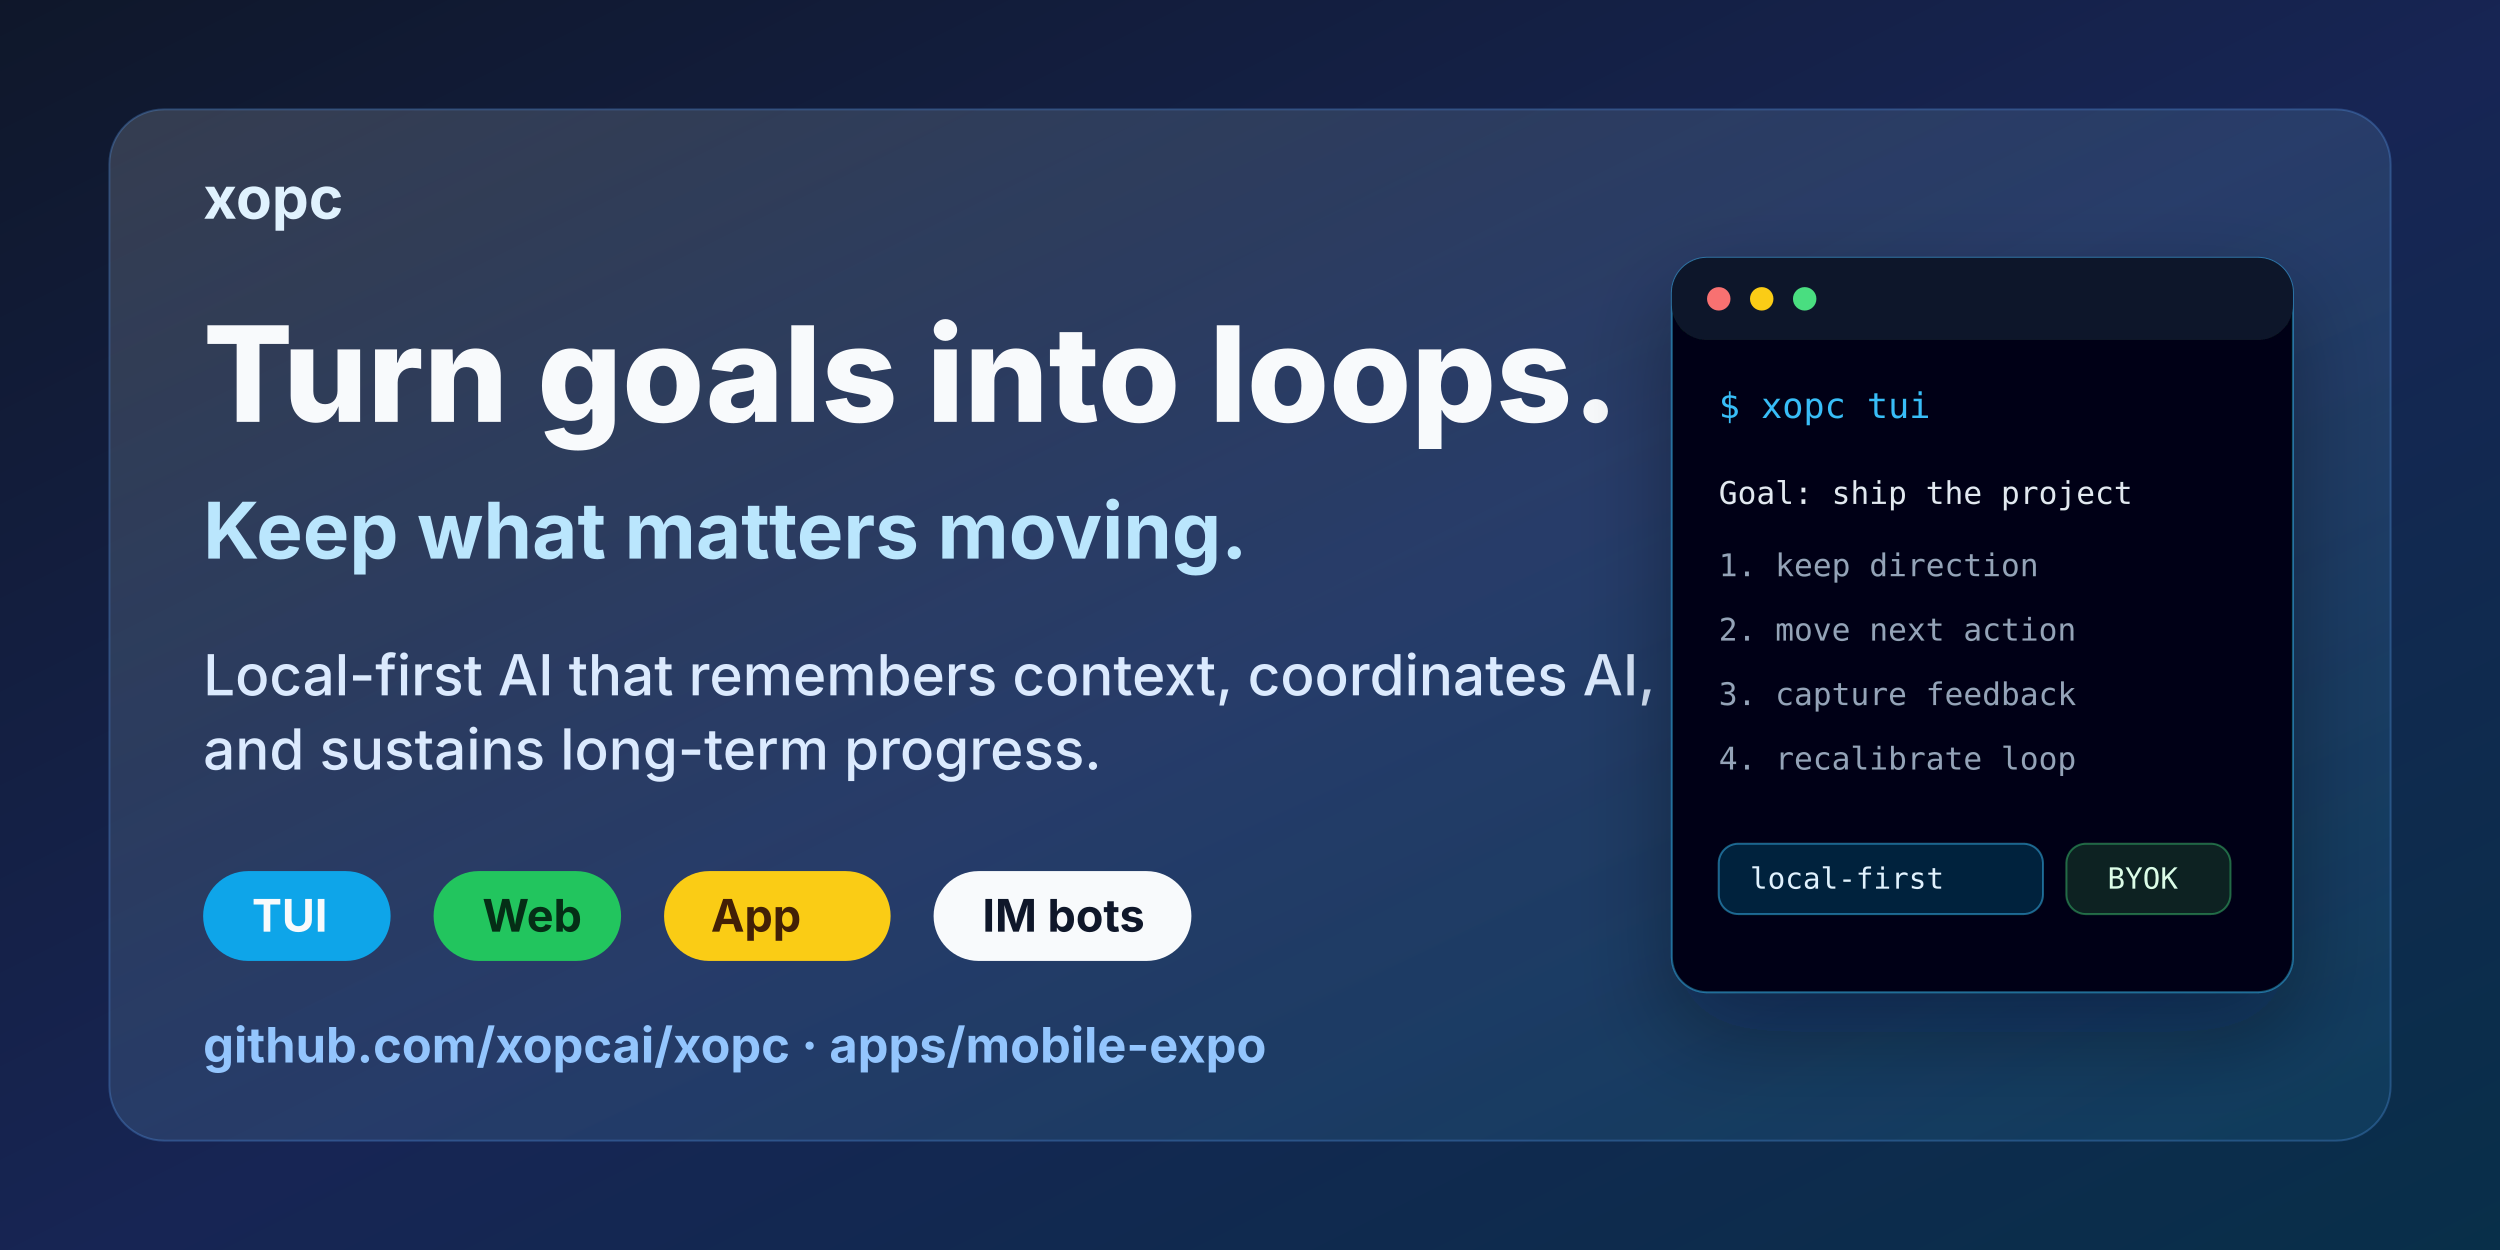
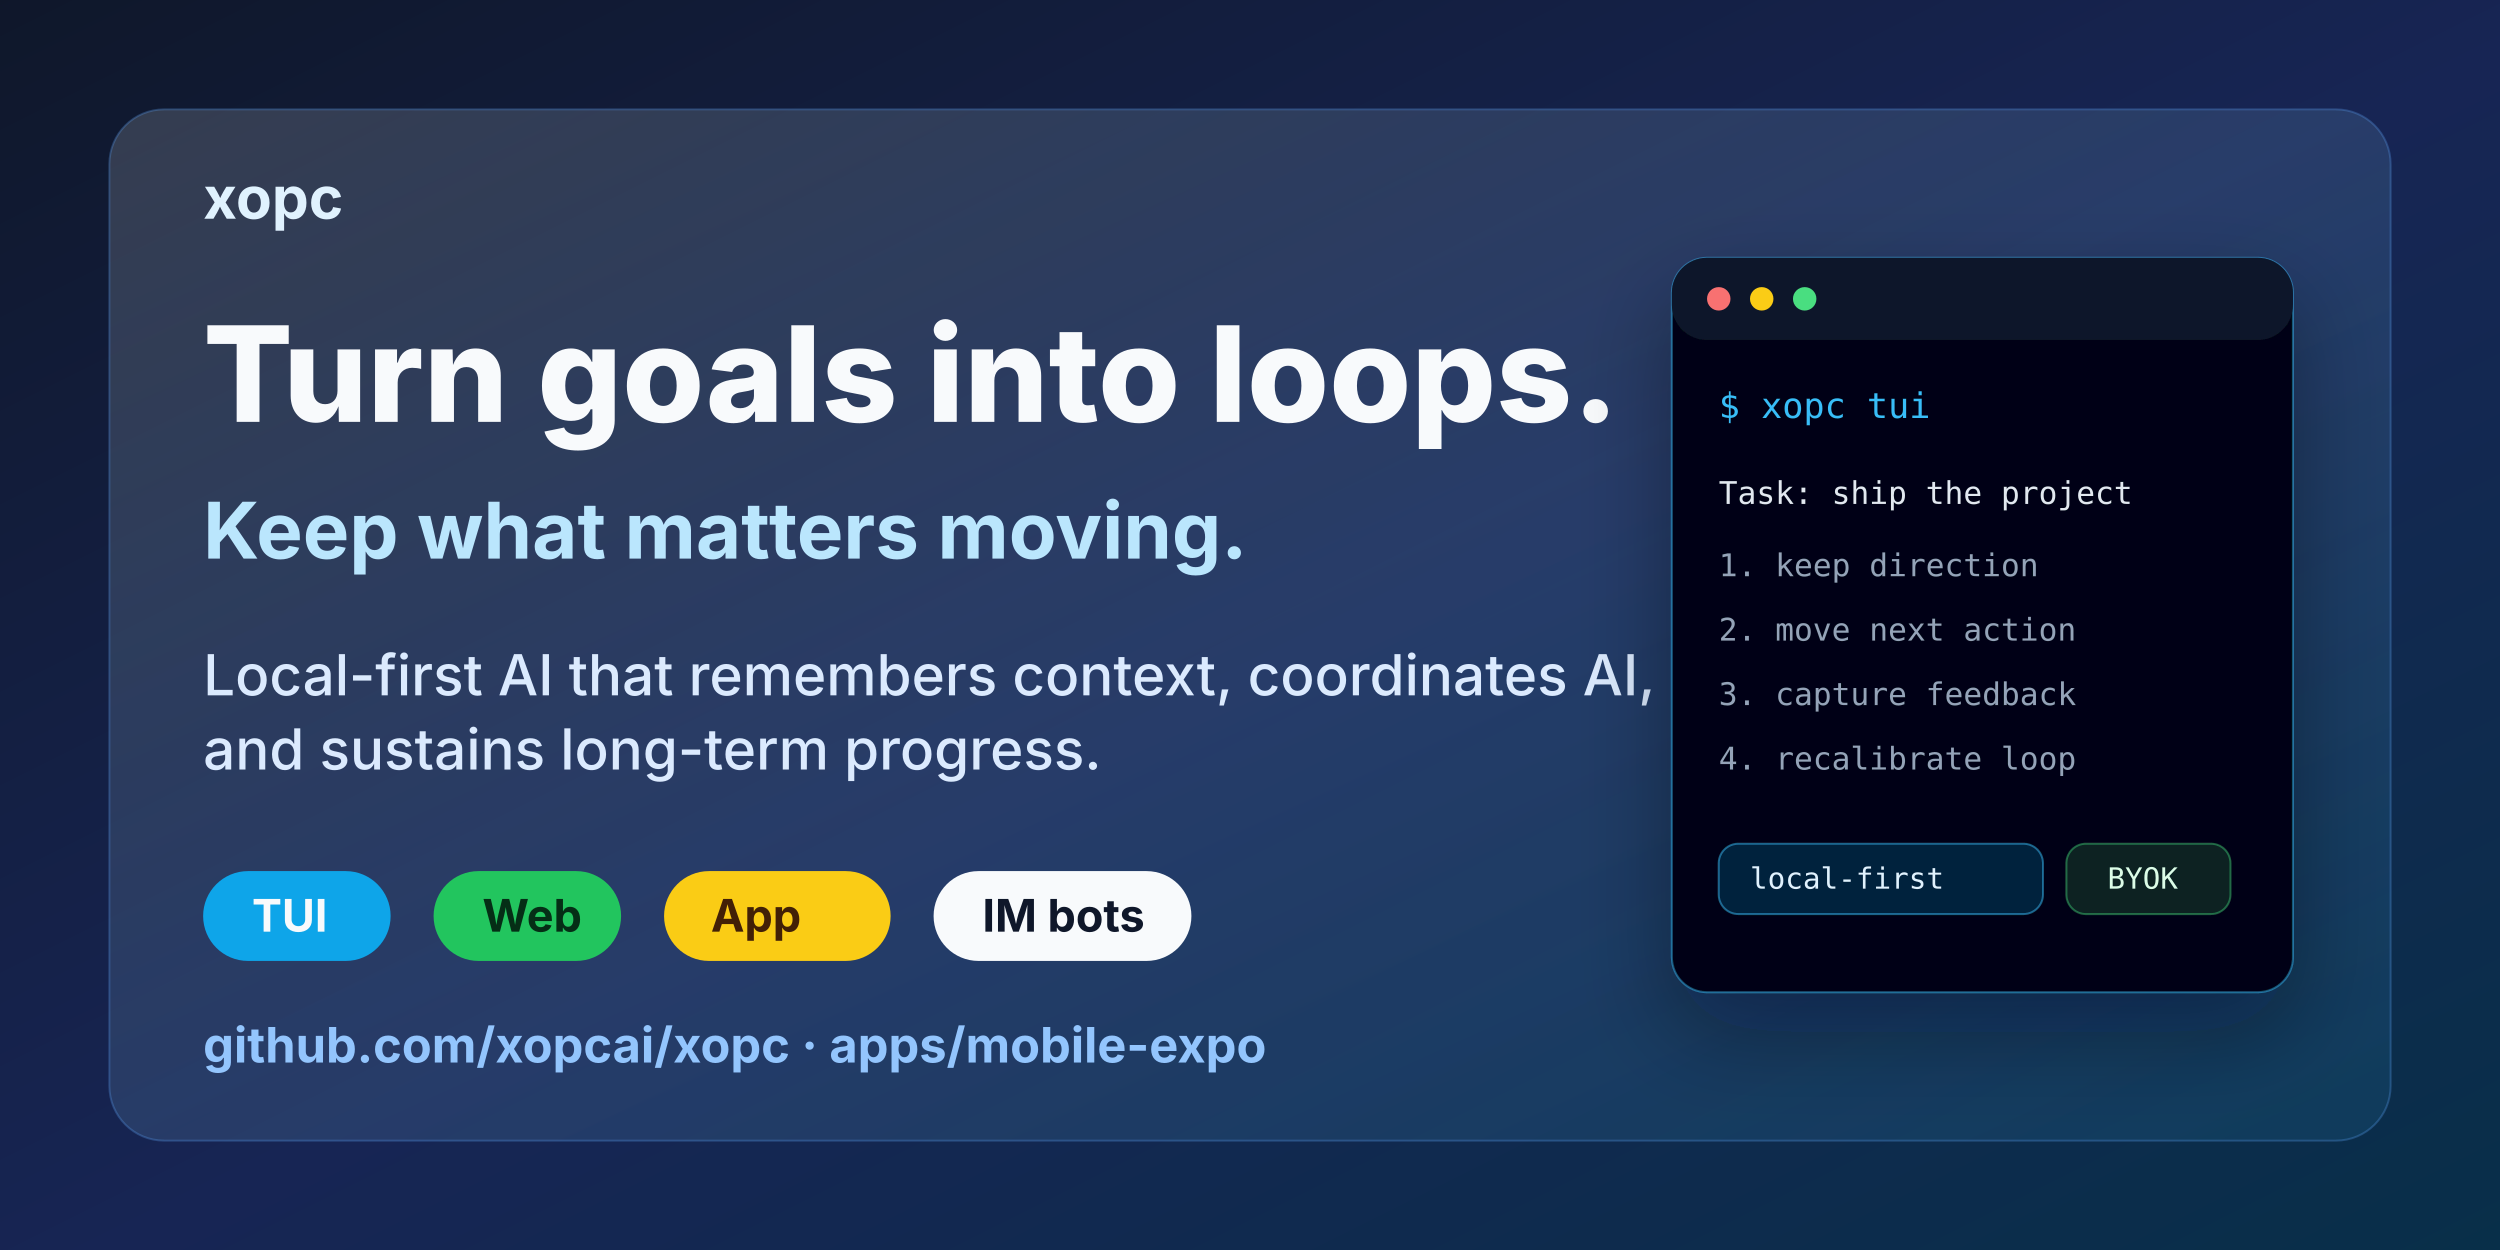
<svg xmlns="http://www.w3.org/2000/svg" width="1280" height="640" viewBox="0 0 1280 640" role="img" aria-labelledby="title desc">
  <defs>
    <linearGradient id="bg" x1="0" y1="0" x2="1" y2="1">
      <stop offset="0" stop-color="#0f172a" />
      <stop offset="0.52" stop-color="#172554" />
      <stop offset="1" stop-color="#082f49" />
    </linearGradient>
    <linearGradient id="panel" x1="0" y1="0" x2="1" y2="1">
      <stop offset="0" stop-color="#f8fafc" stop-opacity="0.16" />
      <stop offset="1" stop-color="#38bdf8" stop-opacity="0.10" />
    </linearGradient>
    <filter id="shadow" x="-20%" y="-20%" width="140%" height="140%">
      <feDropShadow dx="0" dy="20" stdDeviation="24" flood-color="#020617" flood-opacity="0.35" />
    </filter>
  </defs>
  <rect width="1280" height="640" fill="url(#bg)" />
  <rect x="56" y="56" width="1168" height="528" rx="28" fill="url(#panel)" stroke="#60a5fa" stroke-opacity="0.28" />
  <g transform="translate(104 112)">
    <text x="0" y="0" fill="#e0f2fe" font-family="Inter, ui-sans-serif, system-ui, -apple-system, BlinkMacSystemFont, Segoe UI, sans-serif" font-size="30" font-weight="700" letter-spacing="0">xopc</text>
    <text x="0" y="104" fill="#f8fafc" font-family="Inter, ui-sans-serif, system-ui, -apple-system, BlinkMacSystemFont, Segoe UI, sans-serif" font-size="68" font-weight="800" letter-spacing="0">Turn goals into loops.</text>
    <text x="0" y="174" fill="#bae6fd" font-family="Inter, ui-sans-serif, system-ui, -apple-system, BlinkMacSystemFont, Segoe UI, sans-serif" font-size="40" font-weight="650" letter-spacing="0">Keep what matters moving.</text>
    <text x="0" y="244" fill="#dbeafe" font-family="Inter, ui-sans-serif, system-ui, -apple-system, BlinkMacSystemFont, Segoe UI, sans-serif" font-size="29" font-weight="500" letter-spacing="0">Local-first AI that remembers context, coordinates AI,</text>
    <text x="0" y="282" fill="#dbeafe" font-family="Inter, ui-sans-serif, system-ui, -apple-system, BlinkMacSystemFont, Segoe UI, sans-serif" font-size="29" font-weight="500" letter-spacing="0">and sustains long-term progress.</text>
    <g transform="translate(0 334)" font-family="Inter, ui-sans-serif, system-ui, -apple-system, BlinkMacSystemFont, Segoe UI, sans-serif" font-size="23" font-weight="700" letter-spacing="0">
      <rect x="0" y="0" width="96" height="46" rx="23" fill="#0ea5e9" />
      <text x="25" y="31" fill="#f8fafc">TUI</text>
      <rect x="118" y="0" width="96" height="46" rx="23" fill="#22c55e" />
      <text x="143" y="31" fill="#052e16">Web</text>
      <rect x="236" y="0" width="116" height="46" rx="23" fill="#facc15" />
      <text x="260" y="31" fill="#422006">App</text>
      <rect x="374" y="0" width="132" height="46" rx="23" fill="#f8fafc" />
      <text x="399" y="31" fill="#0f172a">IM bots</text>
    </g>
    <text x="0" y="432" fill="#93c5fd" font-family="Inter, ui-sans-serif, system-ui, -apple-system, BlinkMacSystemFont, Segoe UI, sans-serif" font-size="25" font-weight="650" letter-spacing="0">github.com/xopcai/xopc  ·  apps/mobile-expo</text>
  </g>
  <g transform="translate(856 132)" filter="url(#shadow)">
    <rect x="0" y="0" width="318" height="376" rx="18" fill="#020617" stroke="#38bdf8" stroke-opacity="0.42" />
    <rect x="0" y="0" width="318" height="42" rx="18" fill="#0f172a" />
    <circle cx="24" cy="21" r="6" fill="#f87171" />
    <circle cx="46" cy="21" r="6" fill="#facc15" />
    <circle cx="68" cy="21" r="6" fill="#4ade80" />
    <text x="24" y="82" fill="#38bdf8" font-family="SFMono-Regular, Menlo, Consolas, monospace" font-size="18">$ xopc tui</text>
-     <text x="24" y="126" fill="#e2e8f0" font-family="SFMono-Regular, Menlo, Consolas, monospace" font-size="16">Goal: ship the project</text>
+     <text x="24" y="126" fill="#e2e8f0" font-family="SFMono-Regular, Menlo, Consolas, monospace" font-size="16">Task: ship the project</text>
    <text x="24" y="163" fill="#94a3b8" font-family="SFMono-Regular, Menlo, Consolas, monospace" font-size="16">1. keep direction</text>
    <text x="24" y="196" fill="#94a3b8" font-family="SFMono-Regular, Menlo, Consolas, monospace" font-size="16">2. move next action</text>
    <text x="24" y="229" fill="#94a3b8" font-family="SFMono-Regular, Menlo, Consolas, monospace" font-size="16">3. capture feedback</text>
    <text x="24" y="262" fill="#94a3b8" font-family="SFMono-Regular, Menlo, Consolas, monospace" font-size="16">4. recalibrate loop</text>
    <rect x="24" y="300" width="166" height="36" rx="10" fill="#0ea5e9" fill-opacity="0.18" stroke="#38bdf8" stroke-opacity="0.5" />
    <text x="40" y="323" fill="#e0f2fe" font-family="SFMono-Regular, Menlo, Consolas, monospace" font-size="15">local-first</text>
    <rect x="202" y="300" width="84" height="36" rx="10" fill="#22c55e" fill-opacity="0.16" stroke="#4ade80" stroke-opacity="0.42" />
    <text x="223" y="323" fill="#dcfce7" font-family="SFMono-Regular, Menlo, Consolas, monospace" font-size="15">BYOK</text>
  </g>
</svg>
